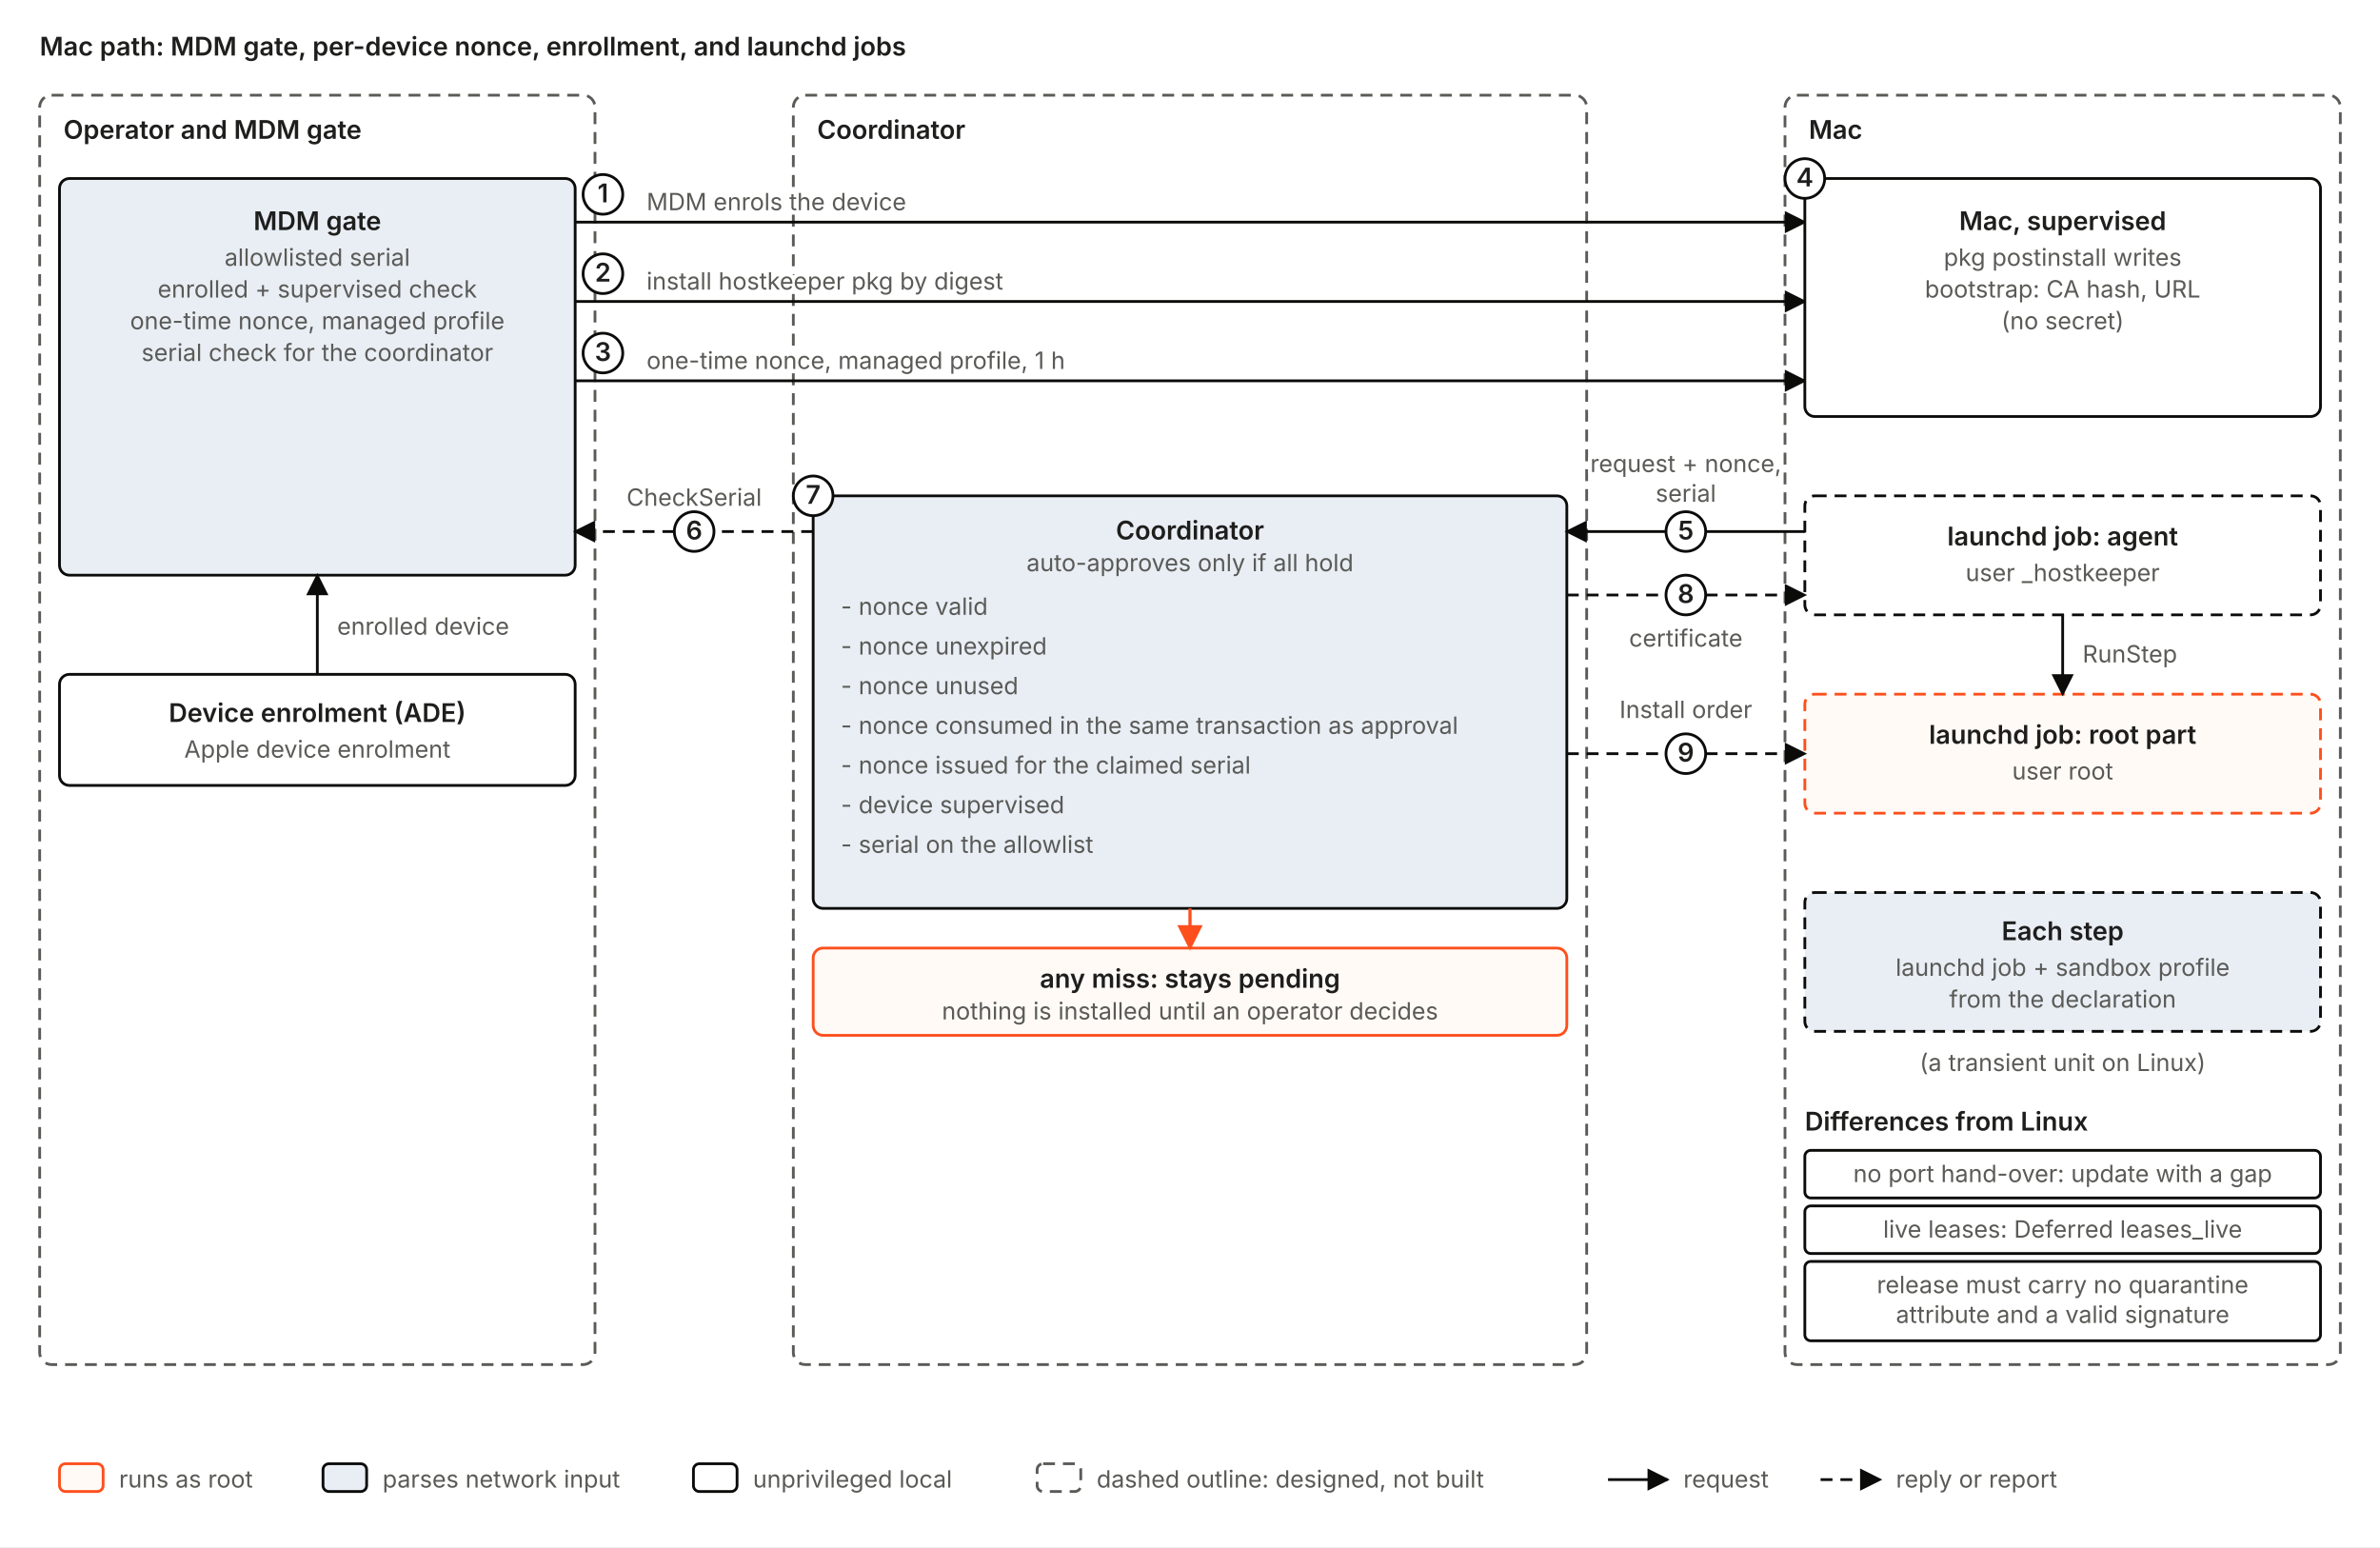
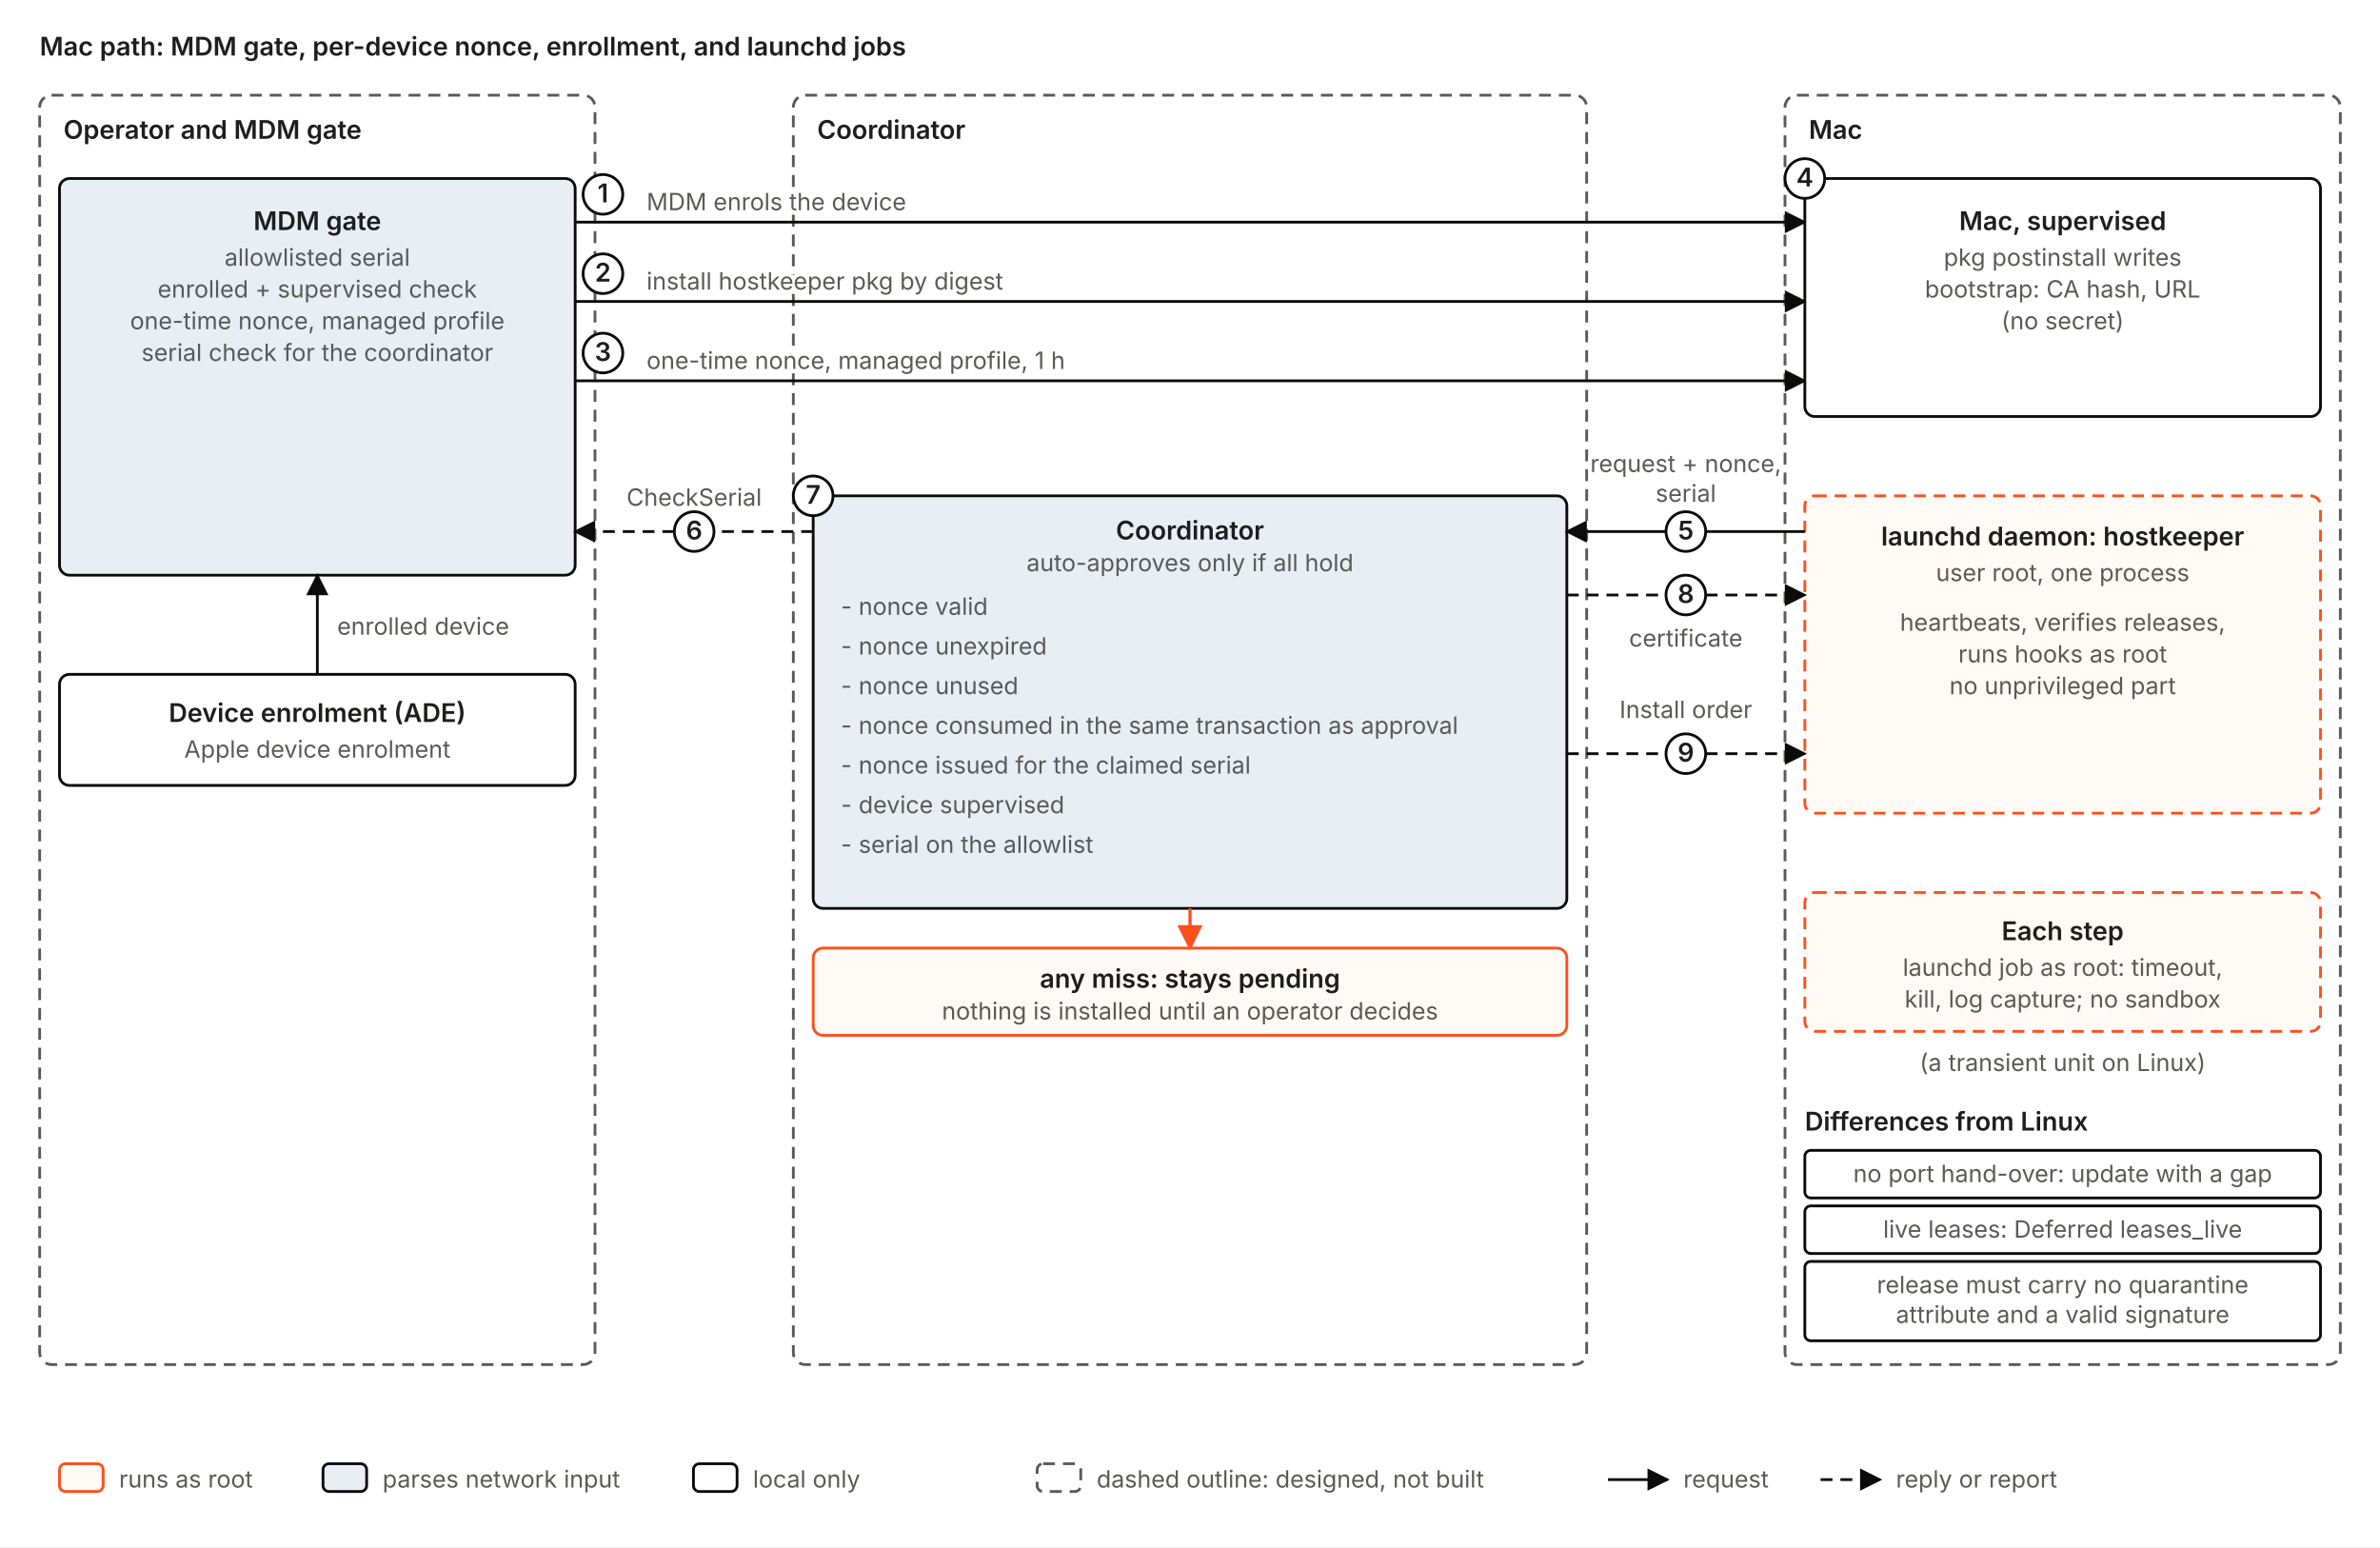
- <svg xmlns="http://www.w3.org/2000/svg" viewBox="0 0 1200 780" width="1200" height="780" role="img" aria-label="Mac path: MDM enrollment, package install by digest, per-device nonce, enrollment, auto-approval conditions, and launchd jobs for agent and root part.">
+ <svg xmlns="http://www.w3.org/2000/svg" viewBox="0 0 1200 780" width="1200" height="780" role="img" aria-label="Mac path: MDM enrollment, package install by digest, per-device nonce, enrollment, auto-approval conditions, and the one launchd daemon.">
  <defs>
    <marker id="mac-path-ak" viewBox="0 0 10 10" refX="9" refY="5" markerWidth="8" markerHeight="8" orient="auto-start-reverse">
      <path d="M0,0 L10,5 L0,10 z" fill="#0B0B0A" />
    </marker>
    <marker id="mac-path-ao" viewBox="0 0 10 10" refX="9" refY="5" markerWidth="8" markerHeight="8" orient="auto-start-reverse">
      <path d="M0,0 L10,5 L0,10 z" fill="#FD4F1D" />
    </marker>
  </defs>
  <style>
.box{fill:#FFFFFF;stroke:#0B0B0A;stroke-width:1.4}
.box-b{fill:#E8EEF4;stroke:#0B0B0A;stroke-width:1.4}
.box-o{fill:#FFFAF5;stroke:#FD4F1D;stroke-width:1.4}
.box-t{fill:none;stroke:#FD4F1D;stroke-width:2}
.box-p{fill:none;stroke:#5A5A57;stroke-width:1.4;stroke-dasharray:6 4}
.dash{stroke-dasharray:6 4}
.tb{stroke:#FD4F1D;fill:none;stroke-width:2.2;stroke-dasharray:8 5}
.ln{stroke:#0B0B0A;fill:none;stroke-width:1.4}
.ln-d{stroke:#0B0B0A;fill:none;stroke-width:1.4;stroke-dasharray:6 4}
.ln-o{stroke:#FD4F1D;fill:none;stroke-width:1.6}
.ln-od{stroke:#FD4F1D;fill:none;stroke-width:1.6;stroke-dasharray:6 4}
.life{stroke:#5A5A57;stroke-width:1;stroke-dasharray:2 4}
text{fill:#1E1E1D;font-family:system-ui,-apple-system,'Segoe UI',sans-serif;font-size:13px}
.b{font-weight:600}
.t-m{fill:#5A5A57;font-size:12px}
.lbl{paint-order:stroke;stroke:#FFFFFF;stroke-width:4px;stroke-linejoin:round}
</style>
  <rect x="0" y="0" width="1200" height="780" fill="#FFFFFF" />
  <text x="20" y="28" class="b" font-size="16" text-anchor="start">Mac path: MDM gate, per-device nonce, enrollment, and launchd jobs</text>
  <rect x="20" y="48" width="280" height="640" rx="6" class="box-p" />
  <text x="32" y="70" class="b" text-anchor="start">Operator and MDM gate</text>
  <rect x="400" y="48" width="400" height="640" rx="6" class="box-p" />
  <text x="412" y="70" class="b" text-anchor="start">Coordinator</text>
  <rect x="900" y="48" width="280" height="640" rx="6" class="box-p" />
  <text x="912" y="70" class="b" text-anchor="start">Mac</text>
  <rect x="30" y="90" width="260" height="200" rx="5" class="box-b" />
  <text x="160" y="116" class="b" text-anchor="middle">MDM gate</text>
  <text x="160" y="134" class="t-m" text-anchor="middle">allowlisted serial</text>
  <text x="160" y="150" class="t-m" text-anchor="middle">enrolled + supervised check</text>
  <text x="160" y="166" class="t-m" text-anchor="middle">one-time nonce, managed profile</text>
  <text x="160" y="182" class="t-m" text-anchor="middle">serial check for the coordinator</text>
  <rect x="30" y="340" width="260" height="56" rx="5" class="box" />
  <text x="160" y="364" class="b" text-anchor="middle">Device enrolment (ADE)</text>
  <text x="160" y="382" class="t-m" text-anchor="middle">Apple device enrolment</text>
  <path d="M160,340 L160,290" class="ln" marker-end="url(#mac-path-ak)" />
  <text x="170" y="320" class="t-m lbl" text-anchor="start">enrolled device</text>
  <path d="M290,112 L910,112" class="ln" marker-end="url(#mac-path-ak)" />
  <circle cx="304" cy="98" r="10" fill="#FFFFFF" stroke="#0B0B0A" stroke-width="1.4" />
  <text x="304" y="102" class="b" font-size="12" text-anchor="middle">1</text>
  <text x="326" y="106" class="t-m lbl" text-anchor="start">MDM enrols the device</text>
  <path d="M290,152 L910,152" class="ln" marker-end="url(#mac-path-ak)" />
  <circle cx="304" cy="138" r="10" fill="#FFFFFF" stroke="#0B0B0A" stroke-width="1.4" />
  <text x="304" y="142" class="b" font-size="12" text-anchor="middle">2</text>
  <text x="326" y="146" class="t-m lbl" text-anchor="start">install hostkeeper pkg by digest</text>
  <path d="M290,192 L910,192" class="ln" marker-end="url(#mac-path-ak)" />
  <circle cx="304" cy="178" r="10" fill="#FFFFFF" stroke="#0B0B0A" stroke-width="1.4" />
  <text x="304" y="182" class="b" font-size="12" text-anchor="middle">3</text>
  <text x="326" y="186" class="t-m lbl" text-anchor="start">one-time nonce, managed profile, 1 h</text>
  <rect x="910" y="90" width="260" height="120" rx="5" class="box" />
  <text x="1040" y="116" class="b" text-anchor="middle">Mac, supervised</text>
  <text x="1040" y="134" class="t-m" text-anchor="middle">pkg postinstall writes</text>
  <text x="1040" y="150" class="t-m" text-anchor="middle">bootstrap: CA hash, URL</text>
  <text x="1040" y="166" class="t-m" text-anchor="middle">(no secret)</text>
  <circle cx="910" cy="90" r="10" fill="#FFFFFF" stroke="#0B0B0A" stroke-width="1.4" />
  <text x="910" y="94" class="b" font-size="12" text-anchor="middle">4</text>
-   <rect x="910" y="250" width="260" height="60" rx="5" class="box dash" />
-   <text x="1040" y="275" class="b" text-anchor="middle">launchd job: agent</text>
-   <text x="1040" y="293" class="t-m" text-anchor="middle">user _hostkeeper</text>
-   <rect x="910" y="350" width="260" height="60" rx="5" class="box-o dash" />
-   <text x="1040" y="375" class="b" text-anchor="middle">launchd job: root part</text>
-   <text x="1040" y="393" class="t-m" text-anchor="middle">user root</text>
-   <path d="M1040,310 L1040,350" class="ln" marker-end="url(#mac-path-ak)" />
-   <text x="1050" y="334" class="t-m lbl" text-anchor="start">RunStep</text>
-   <rect x="910" y="450" width="260" height="70" rx="5" class="box-b dash" />
+   <rect x="910" y="250" width="260" height="160" rx="5" class="box-o dash" />
+   <text x="1040" y="275" class="b" text-anchor="middle">launchd daemon: hostkeeper</text>
+   <text x="1040" y="293" class="t-m" text-anchor="middle">user root, one process</text>
+   <text x="1040" y="318" class="t-m" text-anchor="middle">heartbeats, verifies releases,</text>
+   <text x="1040" y="334" class="t-m" text-anchor="middle">runs hooks as root</text>
+   <text x="1040" y="350" class="t-m" text-anchor="middle">no unprivileged part</text>
+   <rect x="910" y="450" width="260" height="70" rx="5" class="box-o dash" />
  <text x="1040" y="474" class="b" text-anchor="middle">Each step</text>
-   <text x="1040" y="492" class="t-m" text-anchor="middle">launchd job + sandbox profile</text>
-   <text x="1040" y="508" class="t-m" text-anchor="middle">from the declaration</text>
+   <text x="1040" y="492" class="t-m" text-anchor="middle">launchd job as root: timeout,</text>
+   <text x="1040" y="508" class="t-m" text-anchor="middle">kill, log capture; no sandbox</text>
  <text x="1040" y="540" class="t-m" text-anchor="middle">(a transient unit on Linux)</text>
  <rect x="410" y="250" width="380" height="208" rx="5" class="box-b" />
  <text x="600" y="272" class="b" text-anchor="middle">Coordinator</text>
  <text x="600" y="288" class="t-m" text-anchor="middle">auto-approves only if all hold</text>
  <text x="424" y="310" class="t-m" text-anchor="start">- nonce valid</text>
  <text x="424" y="330" class="t-m" text-anchor="start">- nonce unexpired</text>
  <text x="424" y="350" class="t-m" text-anchor="start">- nonce unused</text>
  <text x="424" y="370" class="t-m" text-anchor="start">- nonce consumed in the same transaction as approval</text>
  <text x="424" y="390" class="t-m" text-anchor="start">- nonce issued for the claimed serial</text>
  <text x="424" y="410" class="t-m" text-anchor="start">- device supervised</text>
  <text x="424" y="430" class="t-m" text-anchor="start">- serial on the allowlist</text>
  <circle cx="410" cy="250" r="10" fill="#FFFFFF" stroke="#0B0B0A" stroke-width="1.4" />
  <text x="410" y="254" class="b" font-size="12" text-anchor="middle">7</text>
  <rect x="410" y="478" width="380" height="44" rx="5" class="box-o" />
  <text x="600" y="498" class="b" text-anchor="middle">any miss: stays pending</text>
  <text x="600" y="514" class="t-m" text-anchor="middle">nothing is installed until an operator decides</text>
  <path d="M600,458 L600,478" class="ln-o" marker-end="url(#mac-path-ao)" />
  <path d="M910,268 L790,268" class="ln" marker-end="url(#mac-path-ak)" />
  <text x="850" y="238" class="t-m lbl" text-anchor="middle">request + nonce,</text>
  <text x="850" y="253" class="t-m lbl" text-anchor="middle">serial</text>
  <circle cx="850" cy="268" r="10" fill="#FFFFFF" stroke="#0B0B0A" stroke-width="1.4" />
  <text x="850" y="272" class="b" font-size="12" text-anchor="middle">5</text>
  <path d="M410,268 L290,268" class="ln-d" marker-end="url(#mac-path-ak)" />
  <text x="350" y="255" class="t-m lbl" text-anchor="middle">CheckSerial</text>
  <circle cx="350" cy="268" r="10" fill="#FFFFFF" stroke="#0B0B0A" stroke-width="1.4" />
  <text x="350" y="272" class="b" font-size="12" text-anchor="middle">6</text>
  <path d="M790,300 L910,300" class="ln-d" marker-end="url(#mac-path-ak)" />
  <text x="850" y="326" class="t-m lbl" text-anchor="middle">certificate</text>
  <circle cx="850" cy="300" r="10" fill="#FFFFFF" stroke="#0B0B0A" stroke-width="1.4" />
  <text x="850" y="304" class="b" font-size="12" text-anchor="middle">8</text>
  <path d="M790,380 L910,380" class="ln-d" marker-end="url(#mac-path-ak)" />
  <text x="850" y="362" class="t-m lbl" text-anchor="middle">Install order</text>
  <circle cx="850" cy="380" r="10" fill="#FFFFFF" stroke="#0B0B0A" stroke-width="1.4" />
  <text x="850" y="384" class="b" font-size="12" text-anchor="middle">9</text>
  <text x="910" y="570" class="b" text-anchor="start">Differences from Linux</text>
  <rect x="910" y="580" width="260" height="24" rx="3" class="box" />
  <text x="1040" y="596" class="t-m" text-anchor="middle">no port hand-over: update with a gap</text>
  <rect x="910" y="608" width="260" height="24" rx="3" class="box" />
  <text x="1040" y="624" class="t-m" text-anchor="middle">live leases: Deferred leases_live</text>
  <rect x="910" y="636" width="260" height="40" rx="3" class="box" />
  <text x="1040" y="652" class="t-m" text-anchor="middle">release must carry no quarantine</text>
  <text x="1040" y="667" class="t-m" text-anchor="middle">attribute and a valid signature</text>
  <rect x="30" y="738" width="22" height="14" rx="3" class="box-o" />
  <text x="60" y="750" class="t-m" text-anchor="start">runs as root</text>
  <rect x="162.862" y="738" width="22" height="14" rx="3" class="box-b" />
  <text x="192.862" y="750" class="t-m" text-anchor="start">parses network input</text>
  <rect x="349.631" y="738" width="22" height="14" rx="3" class="box" />
-   <text x="379.631" y="750" class="t-m" text-anchor="start">unprivileged local</text>
+   <text x="379.631" y="750" class="t-m" text-anchor="start">local only</text>
  <rect x="522.923" y="738" width="22" height="14" rx="3" class="box-p" />
  <text x="552.923" y="750" class="t-m" text-anchor="start">dashed outline: designed, not built</text>
  <path d="M810.769,746 L840.769,746" class="ln" marker-end="url(#mac-path-ak)" />
  <text x="848.769" y="750" class="t-m" text-anchor="start">request</text>
  <path d="M917.938,746 L947.938,746" class="ln-d" marker-end="url(#mac-path-ak)" />
  <text x="955.938" y="750" class="t-m" text-anchor="start">reply or report</text>
</svg>
